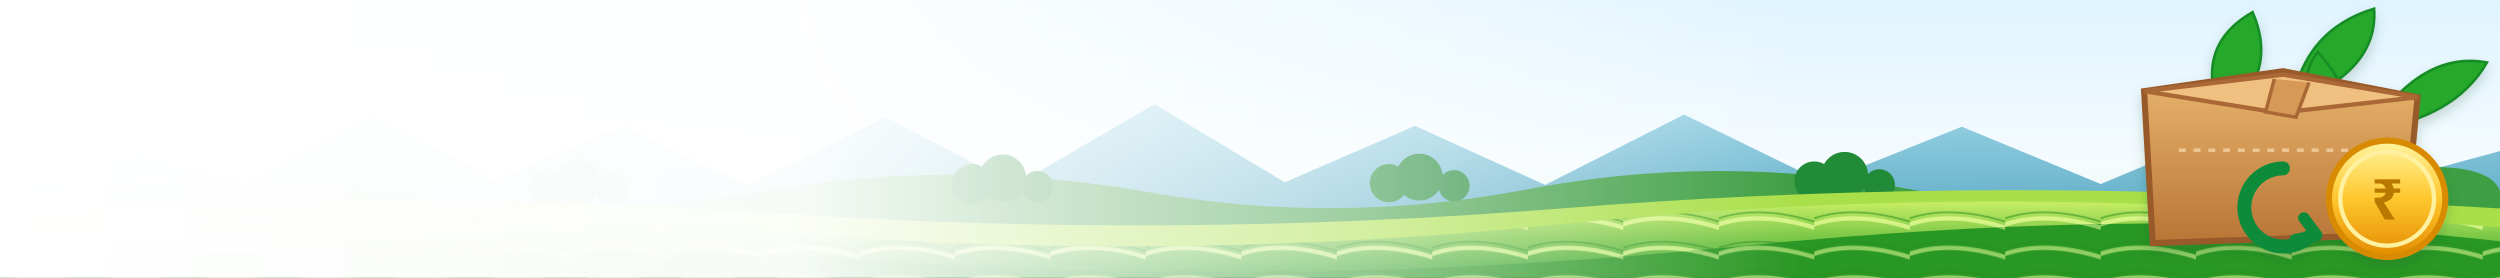
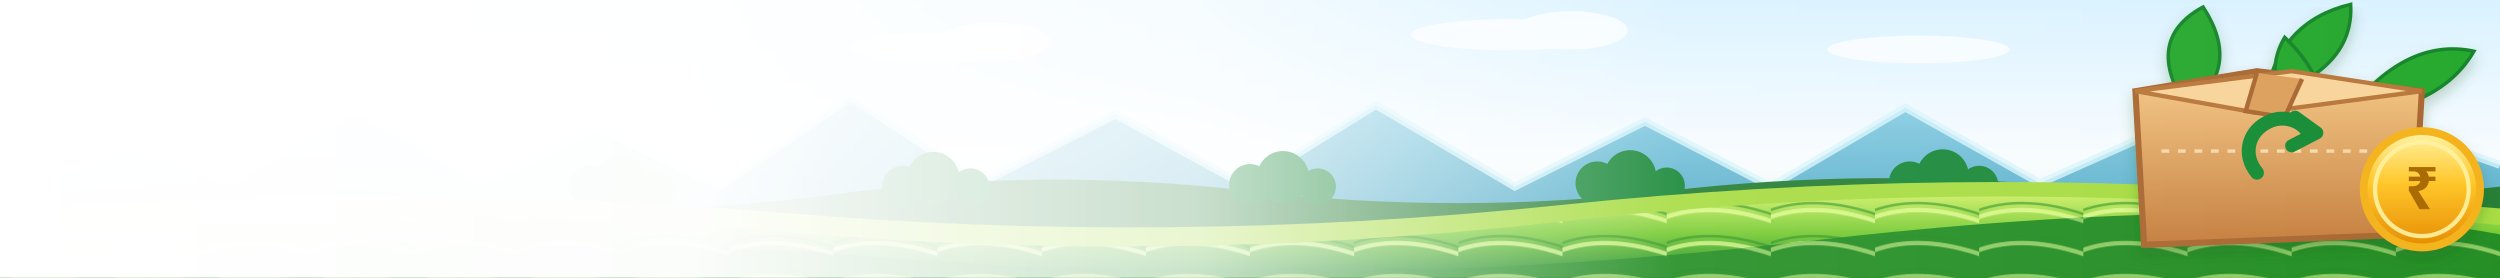
<svg xmlns="http://www.w3.org/2000/svg" width="2880" height="320" viewBox="0 0 2880 320">
  <defs>
-     <linearGradient id="sky" x2="0" y2="1">
-       <stop stop-color="#dff4ff" />
-       <stop offset=".58" stop-color="#f5fbff" />
-       <stop offset="1" stop-color="#e6f6dc" />
+     <linearGradient id="sky" x1="0" y1="0" x2="0" y2="1">
+       <stop stop-color="#d9f2ff" />
+       <stop offset=".56" stop-color="#f8fcff" />
+       <stop offset="1" stop-color="#eaf8e4" />
    </linearGradient>
-     <linearGradient id="mount" x2=".2" y2="1">
-       <stop stop-color="#a9ddeb" />
-       <stop offset="1" stop-color="#4b9fbd" />
+     <linearGradient id="mountain" x1="0" y1="0" x2="0" y2="1">
+       <stop stop-color="#8ed0e5" />
+       <stop offset="1" stop-color="#3d9dbb" />
    </linearGradient>
-     <linearGradient id="field" x2="0" y2="1">
-       <stop stop-color="#c7ee65" />
-       <stop offset="1" stop-color="#269b25" />
+     <linearGradient id="field" x1="0" y1="0" x2="0" y2="1">
+       <stop stop-color="#c9ed65" />
+       <stop offset=".48" stop-color="#72c832" />
+       <stop offset="1" stop-color="#16852b" />
    </linearGradient>
-     <linearGradient id="box" x2="0" y2="1">
-       <stop stop-color="#e9b66f" />
-       <stop offset="1" stop-color="#b87536" />
+     <linearGradient id="parcel" x1="0" y1="0" x2="0" y2="1">
+       <stop stop-color="#f5c987" />
+       <stop offset="1" stop-color="#c47d3c" />
    </linearGradient>
-     <linearGradient id="coin" x2="0" y2="1">
-       <stop stop-color="#fff5a0" />
-       <stop offset=".5" stop-color="#ffc72e" />
-       <stop offset="1" stop-color="#e28b00" />
+     <linearGradient id="gold" x1="0" y1="0" x2="0" y2="1">
+       <stop stop-color="#fff4a5" />
+       <stop offset=".45" stop-color="#ffc629" />
+       <stop offset="1" stop-color="#e58b00" />
    </linearGradient>
-     <pattern id="rows" width="110" height="34" patternUnits="userSpaceOnUse">
-       <path d="M-30 35Q35 -8 140 35" fill="none" stroke="#edff9c" stroke-width="5" opacity=".7" />
-       <path d="M-30 28Q35 -15 140 28" fill="none" stroke="#278c1d" stroke-width="2" opacity=".55" />
+     <linearGradient id="fade" x1="0" y1="0" x2="1" y2="0">
+       <stop stop-color="#fff" stop-opacity="1" />
+       <stop offset=".28" stop-color="#fff" stop-opacity=".98" />
+       <stop offset=".48" stop-color="#fff" stop-opacity=".75" />
+       <stop offset=".67" stop-color="#fff" stop-opacity=".08" />
+       <stop offset="1" stop-color="#fff" stop-opacity="0" />
+     </linearGradient>
+     <pattern id="cropRows" width="120" height="38" patternUnits="userSpaceOnUse">
+       <path d="M-35 40Q38 -12 155 40" fill="none" stroke="#eaff9c" stroke-width="5" opacity=".7" />
+       <path d="M-35 32Q38 -20 155 32" fill="none" stroke="#258b25" stroke-width="3" opacity=".55" />
    </pattern>
-     <linearGradient id="fade" x2="1" y2="0">
-       <stop stop-color="#fff" stop-opacity="1" />
-       <stop offset=".32" stop-color="#fff" stop-opacity=".96" />
-       <stop offset=".55" stop-color="#fff" stop-opacity=".48" />
-       <stop offset=".72" stop-color="#fff" stop-opacity="0" />
-     </linearGradient>
-     <filter id="shadow" x="-20%" y="-20%" width="150%" height="160%">
-       <feDropShadow dx="0" dy="7" stdDeviation="7" flood-color="#285a30" flood-opacity=".22" />
+     <filter id="shadow" x="-30%" y="-30%" width="170%" height="180%">
+       <feDropShadow dx="0" dy="8" stdDeviation="8" flood-color="#24552a" flood-opacity=".25" />
    </filter>
  </defs>
  <rect width="2880" height="320" fill="url(#sky)" />
-   <path d="M0 220L160 174 280 211 430 132 570 207 720 144 860 214 1020 135 1170 213 1330 120 1480 210 1630 145 1780 213 1940 132 2100 210 2260 146 2420 212 2580 145 2740 212 2880 174V320H0Z" fill="url(#mount)" />
-   <path d="M0 232Q220 190 440 224T880 220T1320 221T1760 218T2200 218T2640 214T2880 220V320H0Z" fill="#3e9e43" />
-   <g fill="#218b37">
-     <circle cx="630" cy="216" r="21" />
-     <circle cx="665" cy="210" r="26" />
-     <circle cx="705" cy="218" r="18" />
-     <circle cx="1120" cy="212" r="23" />
-     <circle cx="1155" cy="205" r="27" />
-     <circle cx="1195" cy="215" r="18" />
-     <circle cx="1600" cy="211" r="22" />
-     <circle cx="1635" cy="204" r="27" />
-     <circle cx="1675" cy="214" r="18" />
-     <circle cx="2090" cy="209" r="23" />
-     <circle cx="2125" cy="202" r="27" />
-     <circle cx="2165" cy="213" r="18" />
+   <g fill="#fff" opacity=".72">
+     <ellipse cx="1080" cy="55" rx="100" ry="17" />
+     <ellipse cx="1145" cy="48" rx="65" ry="22" />
+     <ellipse cx="1740" cy="40" rx="115" ry="18" />
+     <ellipse cx="1810" cy="35" rx="65" ry="22" />
+     <ellipse cx="2210" cy="57" rx="105" ry="16" />
  </g>
-   <path d="M0 246Q450 216 900 246T1800 240T2700 230T2880 236V320H0Z" fill="#a9df48" />
-   <path d="M0 270Q450 232 900 268T1800 258T2700 248T2880 250V320H0Z" fill="url(#field)" />
-   <path d="M0 270Q450 232 900 268T1800 258T2700 248T2880 250V320H0Z" fill="url(#rows)" />
-   <path d="M0 306Q500 266 1000 300T2000 284T2880 278V320H0Z" fill="#299723" />
-   <path d="M0 306Q500 266 1000 300T2000 284T2880 278V320H0Z" fill="url(#rows)" opacity=".75" />
+   <path d="M0 220L150 167 265 210 410 124 555 210 690 148 830 214 980 112 1130 211 1285 132 1435 214 1585 121 1745 215 1895 140 2040 215 2195 124 2350 211 2505 142 2660 211 2800 162 2880 190V320H0Z" fill="url(#mountain)" />
+   <path d="M0 224L150 167 265 210 410 124 555 210 690 148 830 214 980 112 1130 211 1285 132 1435 214 1585 121 1745 215 1895 140 2040 215 2195 124 2350 211 2505 142 2660 211 2800 162 2880 190" fill="none" stroke="#d8f5fb" stroke-width="9" opacity=".8" />
+   <path d="M0 230Q240 194 480 225T960 224T1440 220T1920 220T2400 217T2880 215V320H0Z" fill="#287f37" />
+   <g fill="#1c8a3b">
+     <circle cx="680" cy="214" r="24" />
+     <circle cx="715" cy="208" r="30" />
+     <circle cx="755" cy="218" r="22" />
+     <circle cx="1040" cy="215" r="24" />
+     <circle cx="1075" cy="205" r="30" />
+     <circle cx="1118" cy="216" r="22" />
+     <circle cx="1440" cy="213" r="24" />
+     <circle cx="1478" cy="204" r="30" />
+     <circle cx="1518" cy="215" r="21" />
+     <circle cx="1840" cy="211" r="25" />
+     <circle cx="1878" cy="203" r="30" />
+     <circle cx="1920" cy="214" r="21" />
+     <circle cx="2200" cy="210" r="24" />
+     <circle cx="2238" cy="202" r="30" />
+     <circle cx="2280" cy="213" r="22" />
+   </g>
+   <path d="M0 245Q450 207 900 245T1800 236T2700 226T2880 230V320H0Z" fill="#a8dc43" />
+   <path d="M0 270Q450 228 900 267T1800 255T2700 244T2880 246V320H0Z" fill="url(#field)" />
+   <path d="M0 270Q450 228 900 267T1800 255T2700 244T2880 246V320H0Z" fill="url(#cropRows)" />
+   <path d="M0 307Q520 258 1040 298T2080 278T2880 270V320H0Z" fill="#258f25" />
+   <path d="M0 307Q520 258 1040 298T2080 278T2880 270V320H0Z" fill="url(#cropRows)" opacity=".75" />
  <g filter="url(#shadow)">
-     <g fill="#28a82a" stroke="#168c27" stroke-width="3">
-       <path d="M2560 135Q2525 54 2595 14Q2626 86 2560 135Z" />
-       <path d="M2640 120Q2655 34 2735 10Q2740 82 2640 120Z" />
-       <path d="M2730 150Q2790 58 2865 72Q2828 136 2730 150Z" />
-       <path d="M2690 175Q2635 106 2670 60Q2725 119 2690 175Z" />
+     <g fill="#28a82d" stroke="#16852a" stroke-width="4">
+       <path d="M2520 125Q2468 46 2538 8Q2584 79 2520 125Z" />
+       <path d="M2610 112Q2625 25 2708 5Q2712 80 2610 112Z" />
+       <path d="M2700 135Q2770 42 2850 59Q2812 125 2700 135Z" />
+       <path d="M2668 165Q2598 100 2632 43Q2694 102 2668 165Z" />
    </g>
-     <path d="M2470 105L2630 82 2785 112 2770 270 2480 280Z" fill="url(#box)" stroke="#995a2b" stroke-width="7" />
-     <path d="M2470 105L2625 130 2785 112 2630 86Z" fill="#f0c080" stroke="#a96835" stroke-width="5" />
-     <path d="M2620 91L2610 129 2645 135 2660 95" fill="#d69a57" stroke="#a96835" stroke-width="4" />
-     <path d="M2510 173H2715" stroke="#f5d3a5" stroke-width="4" stroke-dasharray="8 9" opacity=".8" />
-     <path d="M2630 194a45 45 0 1 0 34 75" fill="none" stroke="#078b3b" stroke-width="16" stroke-linecap="round" />
-     <path d="M2654 251l15 20-25 5" fill="none" stroke="#078b3b" stroke-width="13" stroke-linecap="round" stroke-linejoin="round" />
-     <circle cx="2750" cy="229" r="67" fill="url(#coin)" stroke="#d88b00" stroke-width="7" />
-     <circle cx="2750" cy="229" r="54" fill="none" stroke="#fff1a0" stroke-width="5" />
-     <text x="2750" y="253" font-family="Arial,sans-serif" font-size="65" font-weight="700" text-anchor="middle" fill="#b97800">₹</text>
+     <path d="M2460 105L2600 82 2790 105 2780 270 2470 282Z" fill="url(#parcel)" stroke="#a96731" stroke-width="7" />
+     <path d="M2460 105L2600 130 2790 105 2640 82Z" fill="#f8d49a" stroke="#b9773b" stroke-width="5" />
+     <path d="M2600 84L2587 128 2632 135 2652 91" fill="#dca05b" stroke="#a96731" stroke-width="5" />
+     <path d="M2490 174H2740" stroke="#f9dfb6" stroke-width="4" stroke-dasharray="9 10" opacity=".85" />
+     <path d="M2600 199c-18-22-9-49 14-59 17-8 38-1 46 14" fill="none" stroke="#168c36" stroke-width="16" stroke-linecap="round" />
+     <path d="M2644 135l25 18-29 15" fill="none" stroke="#168c36" stroke-width="15" stroke-linecap="round" stroke-linejoin="round" />
+     <circle cx="2790" cy="218" r="67" fill="url(#gold)" stroke="#f4b31b" stroke-width="9" />
+     <circle cx="2790" cy="218" r="54" fill="none" stroke="#fff2a0" stroke-width="5" opacity=".9" />
+     <text x="2790" y="241" text-anchor="middle" font-family="Arial,sans-serif" font-size="68" font-weight="700" fill="#a96a00">₹</text>
  </g>
  <rect width="2880" height="320" fill="url(#fade)" />
</svg>
